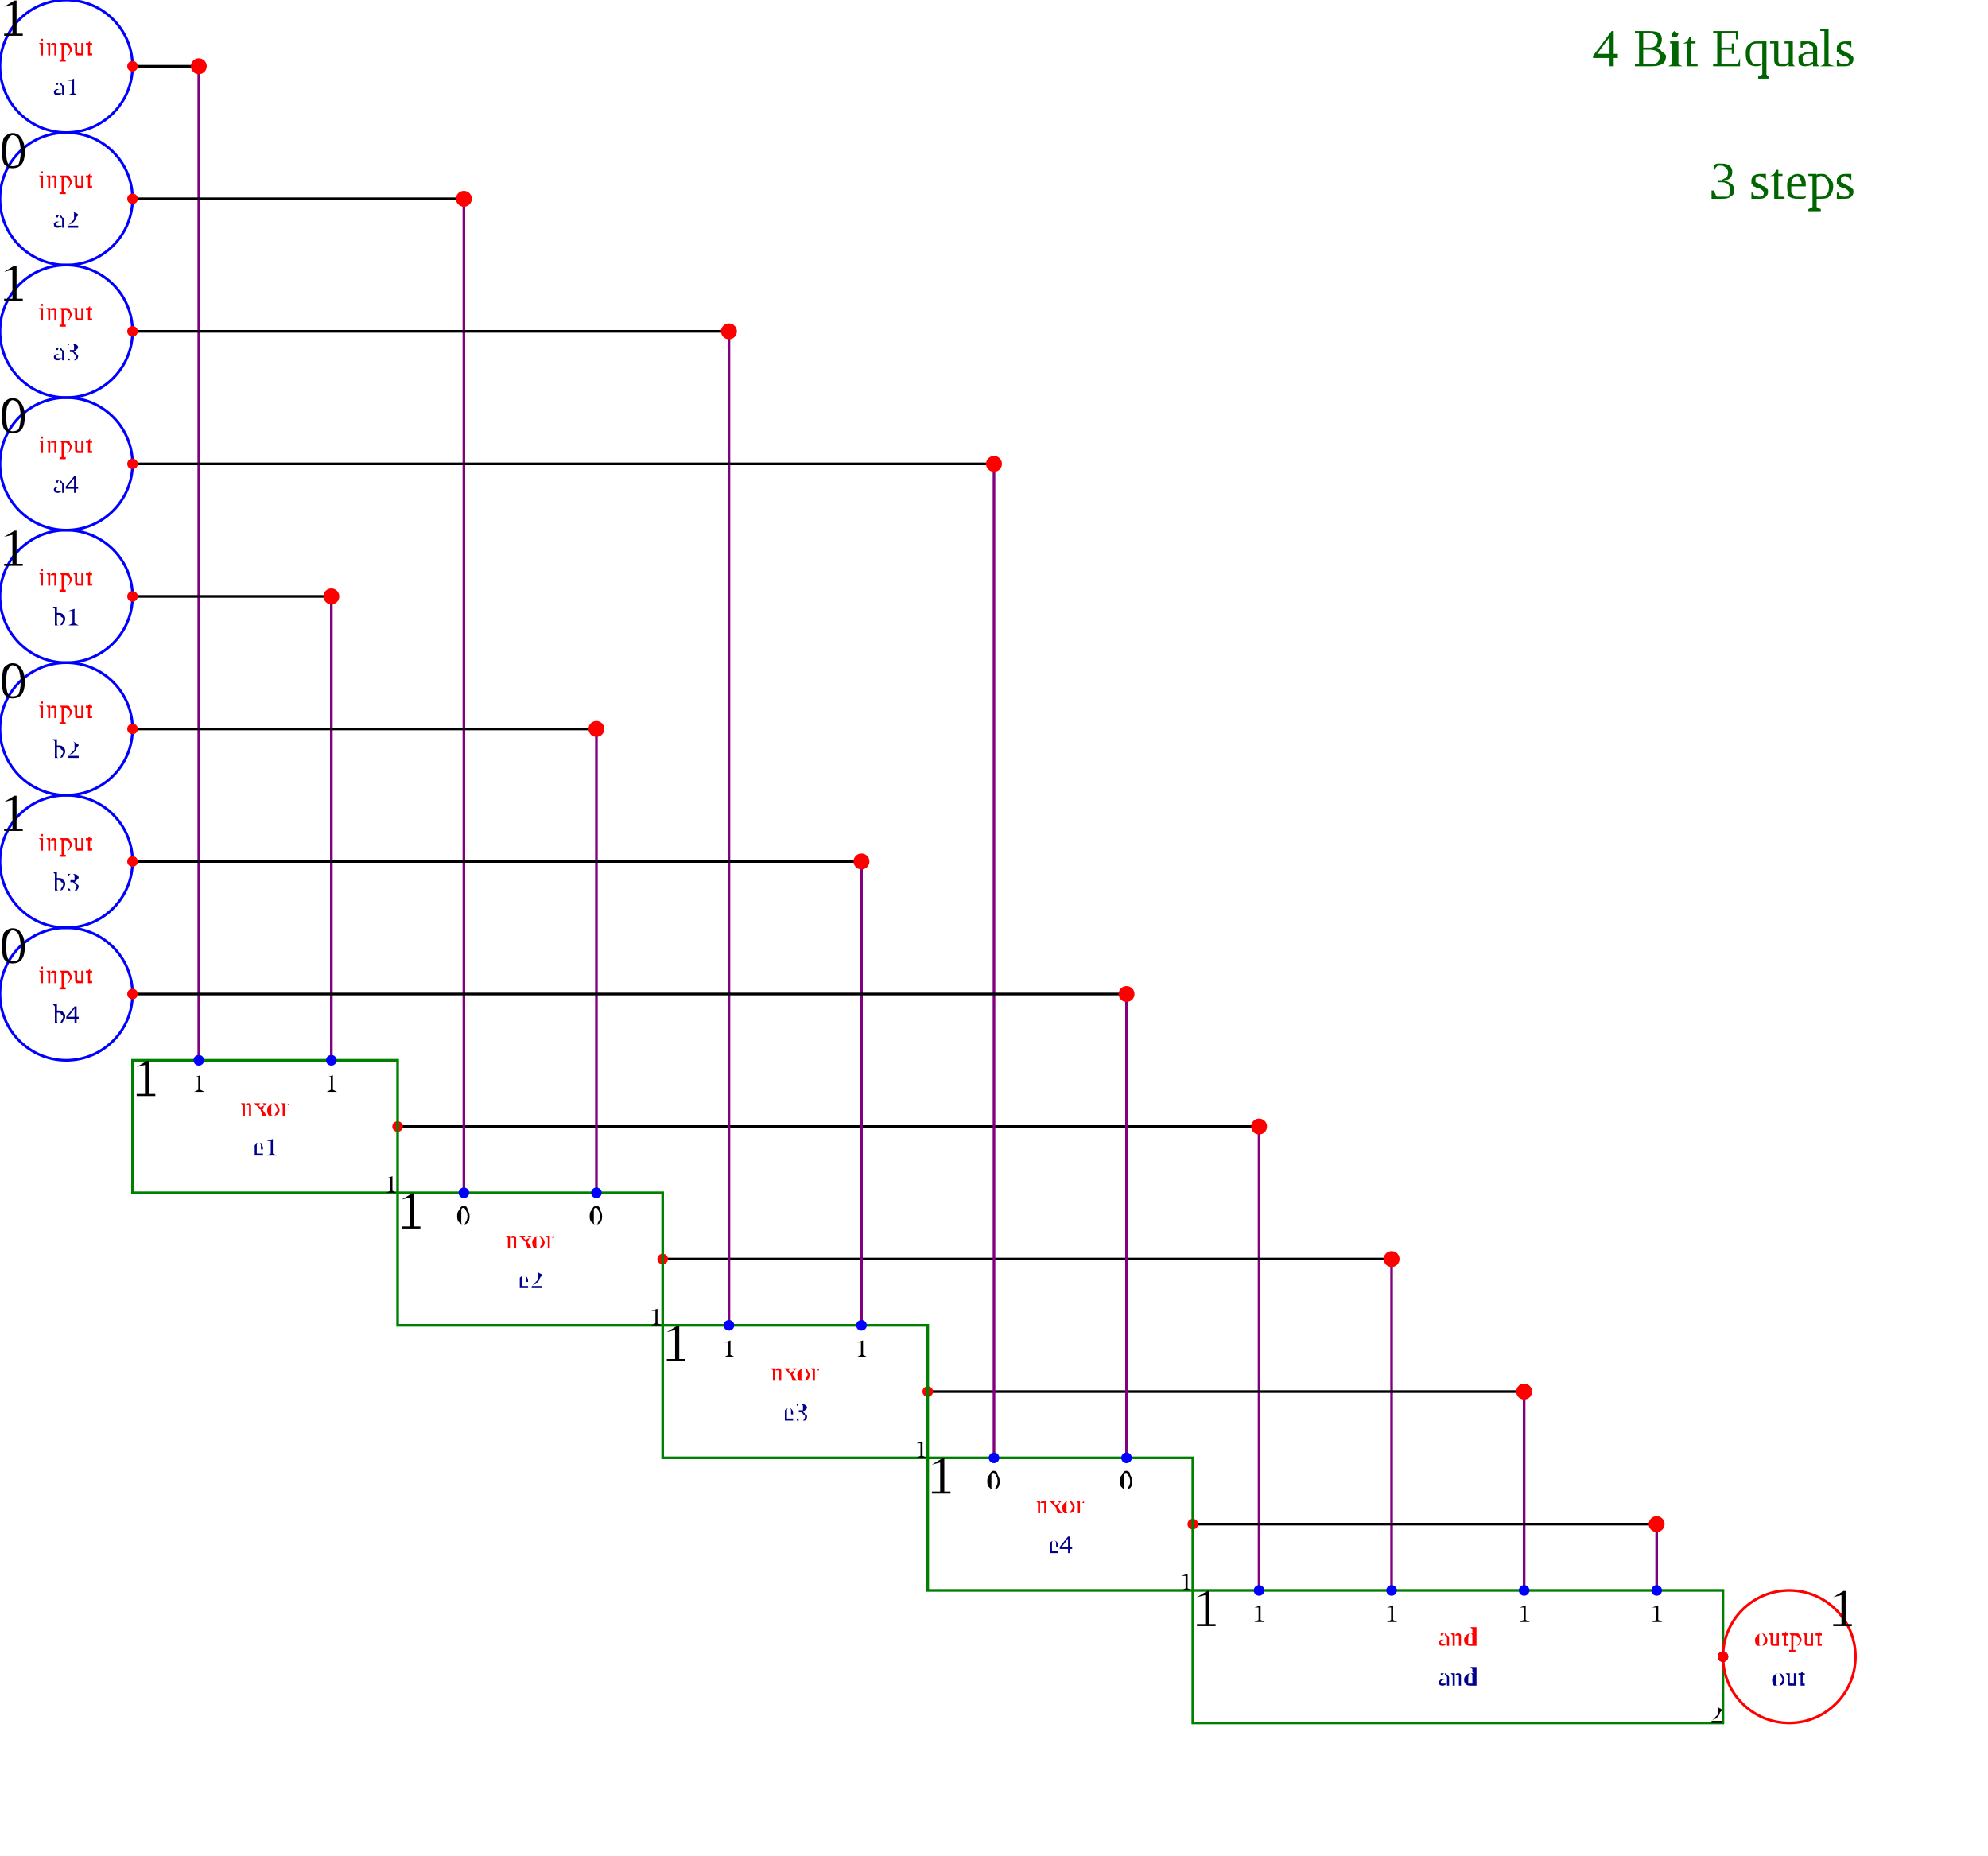
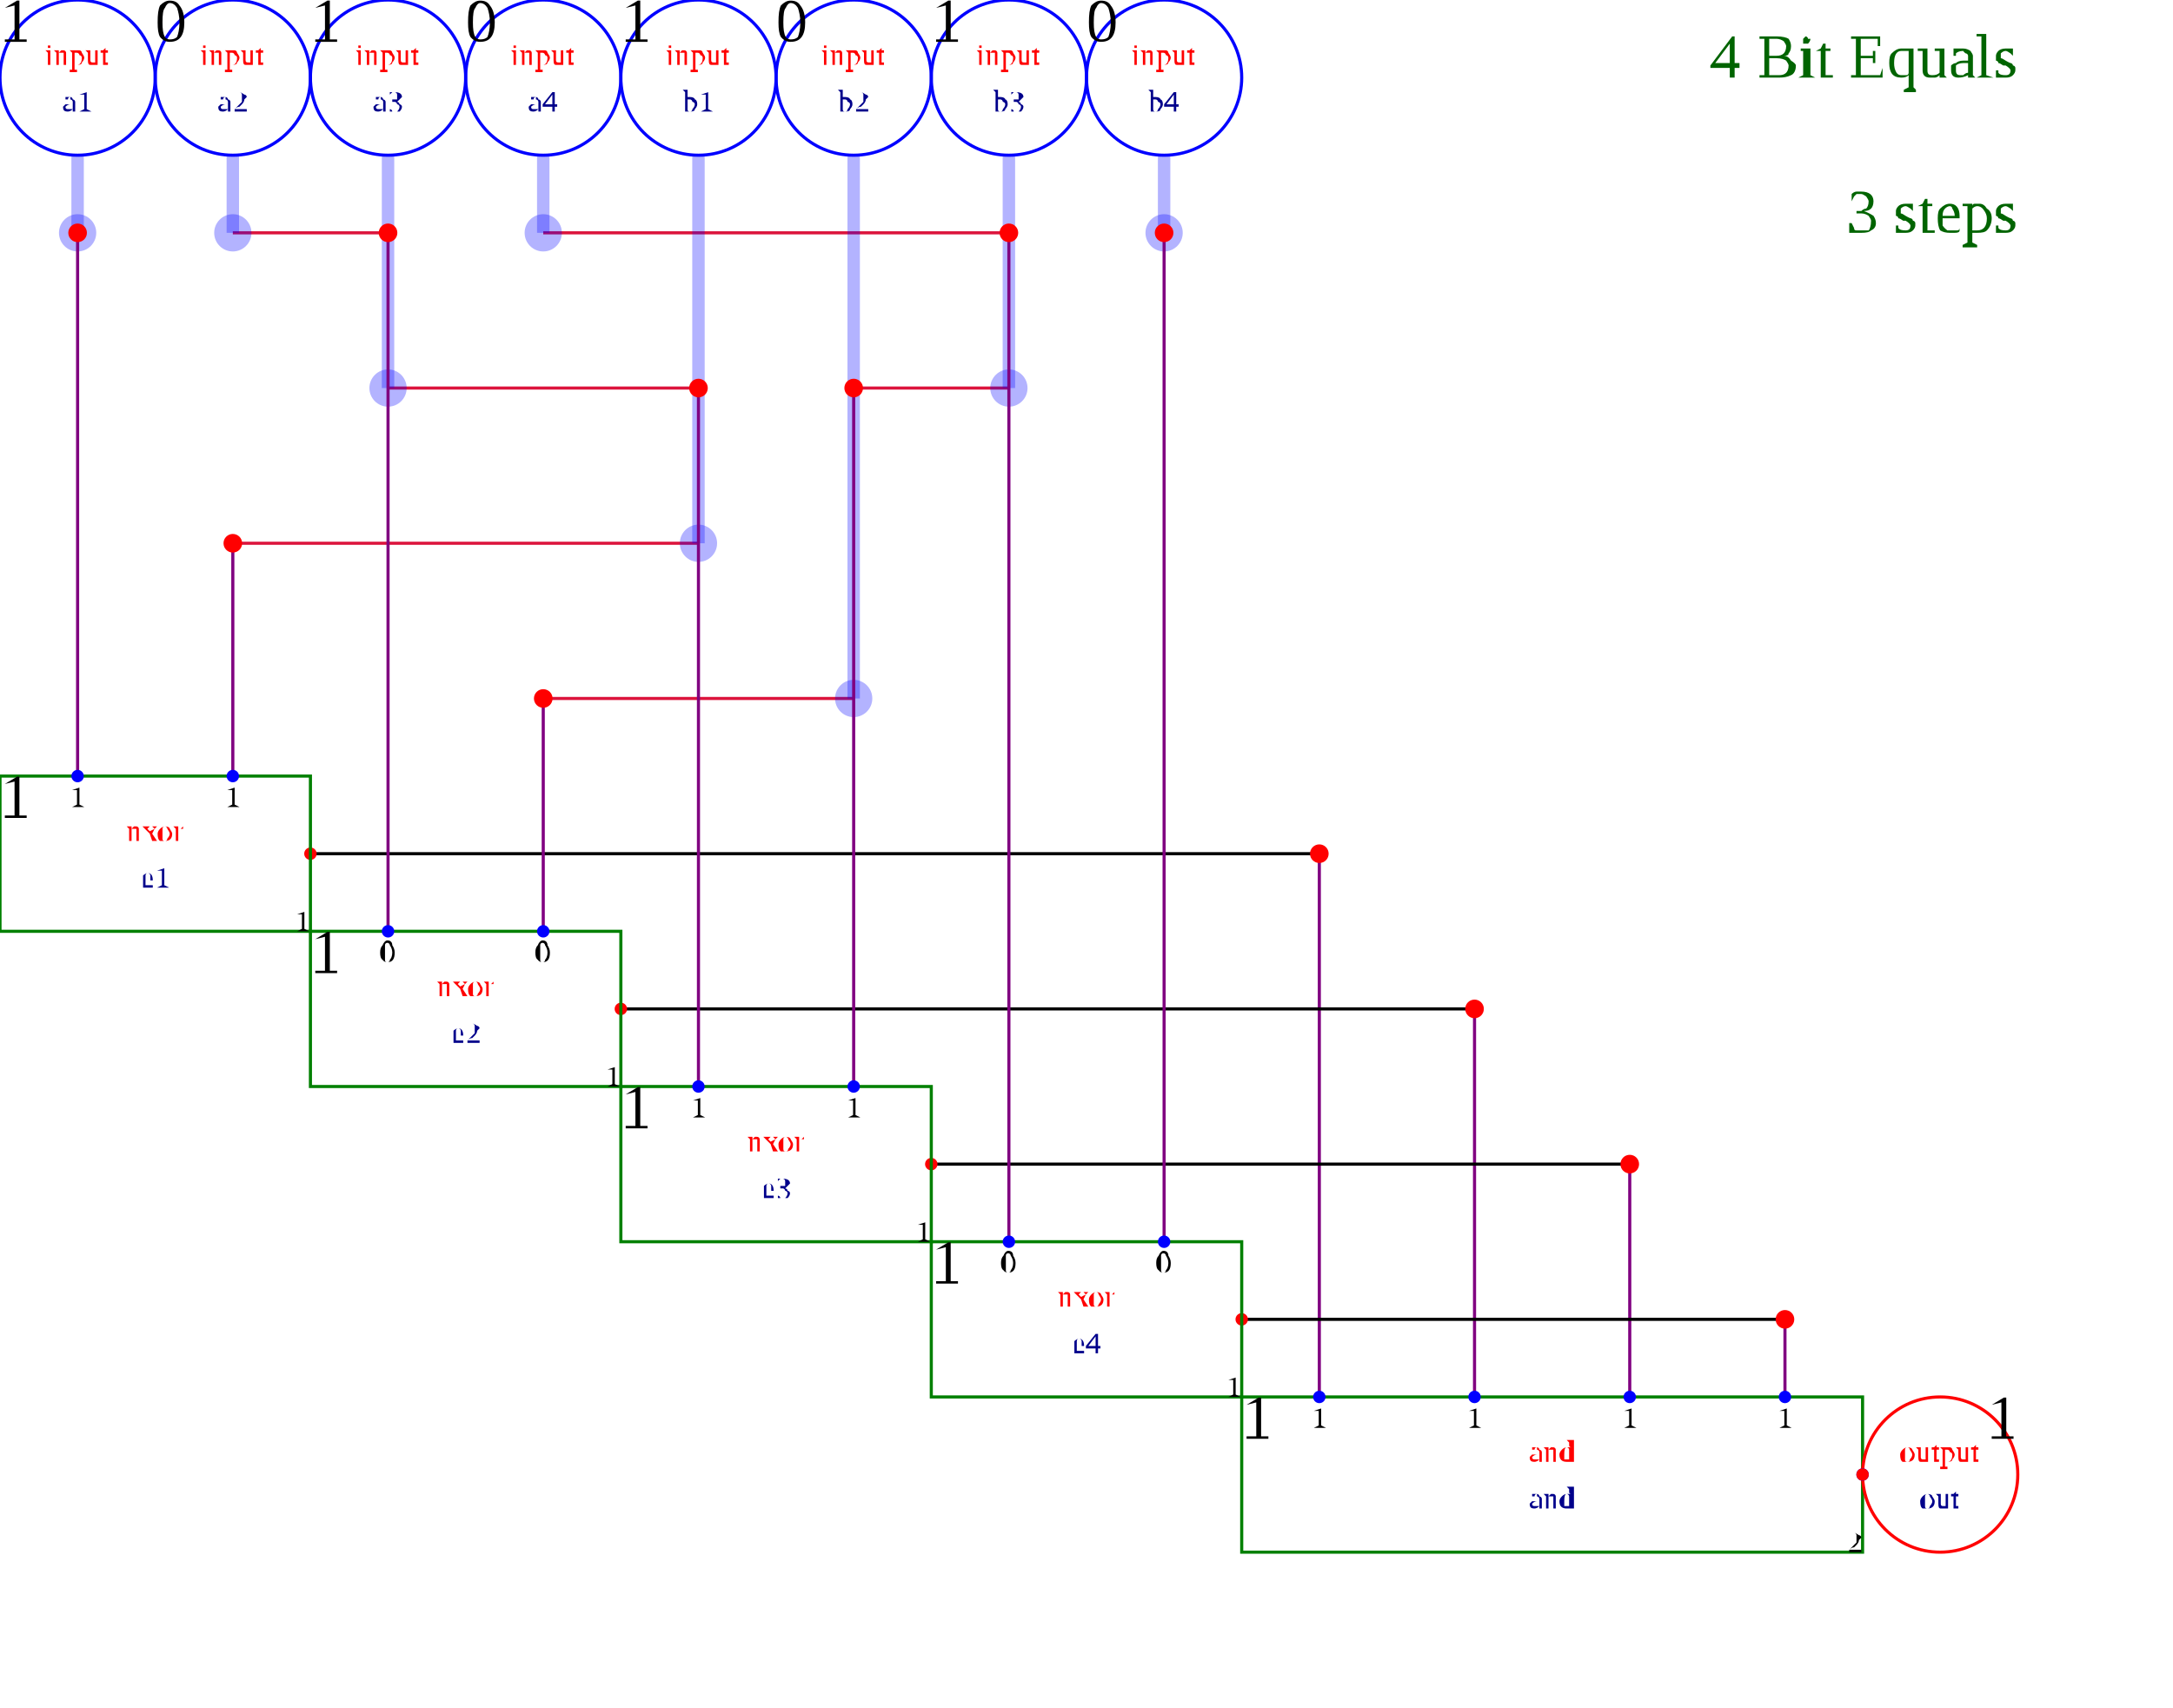
- <svg xmlns="http://www.w3.org/2000/svg" height="100%" viewBox="0 0 15 14" width="100%">
-   <text fill="darkGreen" font-size="0.4" stroke-width="0.04" text-anchor="end" x="14" y="0.5">4 Bit Equals
+ <svg xmlns="http://www.w3.org/2000/svg" height="100%" viewBox="0 0 14 11" width="100%">
+   <text fill="darkGreen" font-size="0.4" stroke-width="0.04" text-anchor="end" x="13" y="0.5" z="-1">4 Bit Equals
</text>
-   <text fill="darkGreen" font-size="0.4" stroke-width="0.04" text-anchor="end" x="14" y="1.5">3 steps</text>
+   <text fill="darkGreen" font-size="0.4" stroke-width="0.04" text-anchor="end" x="13" y="1.5" z="-1">3 steps</text>
+   <line font-size="0.2" opacity="0.3" stroke="blue" stroke-width="0.08" x1="0.5" x2="0.5" y1="1" y2="1.5" />
+   <circle cx="0.5" cy="1.5" fill="blue" font-size="0.2" opacity="0.3" r="0.12" stroke-width="0.02" />
+   <line font-size="0.2" stroke="#DC143C" stroke-width="0.02" x1="1.5" x2="2.5" y1="1.5" y2="1.5" />
+   <line font-size="0.2" opacity="0.3" stroke="blue" stroke-width="0.08" x1="1.5" x2="1.5" y1="1" y2="1.5" />
+   <circle cx="1.5" cy="1.5" fill="blue" font-size="0.2" opacity="0.3" r="0.12" stroke-width="0.02" />
+   <line font-size="0.2" stroke="#DC143C" stroke-width="0.02" x1="2.5" x2="4.5" y1="2.5" y2="2.5" />
+   <line font-size="0.2" opacity="0.3" stroke="blue" stroke-width="0.08" x1="2.5" x2="2.5" y1="1" y2="2.5" />
+   <circle cx="2.5" cy="2.5" fill="blue" font-size="0.2" opacity="0.3" r="0.12" stroke-width="0.02" />
+   <line font-size="0.2" stroke="#DC143C" stroke-width="0.02" x1="3.5" x2="6.5" y1="1.5" y2="1.5" />
+   <line font-size="0.2" opacity="0.3" stroke="blue" stroke-width="0.08" x1="3.5" x2="3.5" y1="1" y2="1.5" />
+   <circle cx="3.5" cy="1.5" fill="blue" font-size="0.2" opacity="0.3" r="0.12" stroke-width="0.02" />
+   <line font-size="0.2" stroke="#DC143C" stroke-width="0.02" x1="1.5" x2="4.5" y1="3.5" y2="3.5" />
+   <line font-size="0.2" opacity="0.3" stroke="blue" stroke-width="0.08" x1="4.5" x2="4.5" y1="1" y2="3.5" />
+   <circle cx="4.5" cy="3.5" fill="blue" font-size="0.2" opacity="0.3" r="0.12" stroke-width="0.02" />
+   <line font-size="0.2" stroke="#DC143C" stroke-width="0.02" x1="3.5" x2="5.5" y1="4.5" y2="4.5" />
+   <line font-size="0.2" opacity="0.3" stroke="blue" stroke-width="0.08" x1="5.5" x2="5.5" y1="1" y2="4.5" />
+   <circle cx="5.5" cy="4.5" fill="blue" font-size="0.2" opacity="0.3" r="0.12" stroke-width="0.02" />
+   <line font-size="0.2" stroke="#DC143C" stroke-width="0.02" x1="5.5" x2="6.5" y1="2.5" y2="2.5" />
+   <line font-size="0.2" opacity="0.3" stroke="blue" stroke-width="0.08" x1="6.5" x2="6.5" y1="1" y2="2.5" />
+   <circle cx="6.5" cy="2.5" fill="blue" font-size="0.2" opacity="0.3" r="0.12" stroke-width="0.02" />
+   <line font-size="0.2" opacity="0.3" stroke="blue" stroke-width="0.08" x1="7.5" x2="7.5" y1="1" y2="1.5" />
+   <circle cx="7.5" cy="1.5" fill="blue" font-size="0.2" opacity="0.3" r="0.12" stroke-width="0.02" />
  <circle cx="0.5" cy="0.5" fill="transparent" font-size="0.2" r="0.5" stroke="blue" stroke-width="0.02" />
  <text dominant-baseline="hanging" fill="black" font-size="0.4" stroke-width="0.04" text-anchor="start" x="0" y="0">1</text>
  <text dominant-baseline="auto" fill="red" font-size="0.2" stroke-width="0.02" text-anchor="middle" x="0.5" y="0.417">input</text>
  <text dominant-baseline="hanging" fill="darkblue" font-size="0.2" stroke-width="0.02" text-anchor="middle" x="0.5" y="0.583">a1</text>
-   <circle cx="0.5" cy="1.5" fill="transparent" font-size="0.2" r="0.5" stroke="blue" stroke-width="0.02" />
-   <text dominant-baseline="hanging" fill="black" font-size="0.4" stroke-width="0.04" text-anchor="start" x="0" y="1">0</text>
-   <text dominant-baseline="auto" fill="red" font-size="0.2" stroke-width="0.02" text-anchor="middle" x="0.5" y="1.417">input</text>
-   <text dominant-baseline="hanging" fill="darkblue" font-size="0.2" stroke-width="0.02" text-anchor="middle" x="0.5" y="1.583">a2</text>
-   <circle cx="0.5" cy="2.5" fill="transparent" font-size="0.2" r="0.5" stroke="blue" stroke-width="0.02" />
-   <text dominant-baseline="hanging" fill="black" font-size="0.4" stroke-width="0.04" text-anchor="start" x="0" y="2">1</text>
-   <text dominant-baseline="auto" fill="red" font-size="0.2" stroke-width="0.02" text-anchor="middle" x="0.5" y="2.417">input</text>
-   <text dominant-baseline="hanging" fill="darkblue" font-size="0.2" stroke-width="0.02" text-anchor="middle" x="0.5" y="2.583">a3</text>
-   <circle cx="0.5" cy="3.5" fill="transparent" font-size="0.2" r="0.5" stroke="blue" stroke-width="0.02" />
-   <text dominant-baseline="hanging" fill="black" font-size="0.4" stroke-width="0.04" text-anchor="start" x="0" y="3">0</text>
-   <text dominant-baseline="auto" fill="red" font-size="0.2" stroke-width="0.02" text-anchor="middle" x="0.5" y="3.417">input</text>
-   <text dominant-baseline="hanging" fill="darkblue" font-size="0.2" stroke-width="0.02" text-anchor="middle" x="0.5" y="3.583">a4</text>
-   <rect fill="transparent" font-size="0.2" height="1" stroke="green" stroke-width="0.02" width="4" x="9" y="12" />
-   <text dominant-baseline="hanging" fill="black" font-size="0.4" stroke-width="0.04" text-anchor="start" x="9" y="12">1</text>
-   <text fill="black" font-size="0.2" stroke-width="0.02" text-anchor="end" x="13" y="13">2</text>
-   <text dominant-baseline="auto" fill="red" font-size="0.2" stroke-width="0.02" text-anchor="middle" x="11" y="12.417">and</text>
-   <text dominant-baseline="hanging" fill="darkblue" font-size="0.2" stroke-width="0.02" text-anchor="middle" x="11" y="12.583">and</text>
-   <line font-size="0.2" stroke="black" stroke-width="0.02" x1="3" x2="9.5" y1="8.5" y2="8.5" />
-   <line font-size="0.2" stroke="purple" stroke-width="0.02" x1="9.5" x2="9.5" y1="8.5" y2="12" />
-   <circle cx="9.5" cy="8.5" fill="red" font-size="0.2" r="0.06" stroke-width="0.02" />
-   <circle cx="9.5" cy="12" fill="blue" font-size="0.2" r="0.04" stroke-width="0.02" />
-   <circle cx="3" cy="8.5" fill="red" font-size="0.2" r="0.04" stroke-width="0.02" />
-   <text dominant-baseline="hanging" fill="black" font-size="0.2" stroke-width="0.02" text-anchor="middle" x="9.5" y="12.1">1</text>
-   <line font-size="0.2" stroke="black" stroke-width="0.02" x1="5" x2="10.5" y1="9.5" y2="9.5" />
-   <line font-size="0.2" stroke="purple" stroke-width="0.02" x1="10.5" x2="10.5" y1="9.5" y2="12" />
-   <circle cx="10.5" cy="9.5" fill="red" font-size="0.2" r="0.06" stroke-width="0.02" />
-   <circle cx="10.5" cy="12" fill="blue" font-size="0.2" r="0.04" stroke-width="0.02" />
-   <circle cx="5" cy="9.5" fill="red" font-size="0.2" r="0.04" stroke-width="0.02" />
-   <text dominant-baseline="hanging" fill="black" font-size="0.2" stroke-width="0.02" text-anchor="middle" x="10.5" y="12.1">1</text>
-   <line font-size="0.2" stroke="black" stroke-width="0.02" x1="7" x2="11.5" y1="10.5" y2="10.5" />
-   <line font-size="0.2" stroke="purple" stroke-width="0.02" x1="11.5" x2="11.5" y1="10.5" y2="12" />
-   <circle cx="11.5" cy="10.5" fill="red" font-size="0.2" r="0.06" stroke-width="0.02" />
-   <circle cx="11.5" cy="12" fill="blue" font-size="0.2" r="0.04" stroke-width="0.02" />
-   <circle cx="7" cy="10.5" fill="red" font-size="0.2" r="0.04" stroke-width="0.02" />
-   <text dominant-baseline="hanging" fill="black" font-size="0.2" stroke-width="0.02" text-anchor="middle" x="11.5" y="12.1">1</text>
-   <line font-size="0.2" stroke="black" stroke-width="0.02" x1="9" x2="12.5" y1="11.5" y2="11.5" />
-   <line font-size="0.2" stroke="purple" stroke-width="0.02" x1="12.5" x2="12.5" y1="11.5" y2="12" />
-   <circle cx="12.5" cy="11.5" fill="red" font-size="0.2" r="0.06" stroke-width="0.02" />
-   <circle cx="12.5" cy="12" fill="blue" font-size="0.2" r="0.04" stroke-width="0.02" />
-   <circle cx="9" cy="11.5" fill="red" font-size="0.2" r="0.04" stroke-width="0.02" />
-   <text dominant-baseline="hanging" fill="black" font-size="0.2" stroke-width="0.02" text-anchor="middle" x="12.5" y="12.1">1</text>
-   <circle cx="0.5" cy="4.5" fill="transparent" font-size="0.2" r="0.5" stroke="blue" stroke-width="0.02" />
-   <text dominant-baseline="hanging" fill="black" font-size="0.4" stroke-width="0.04" text-anchor="start" x="0" y="4">1</text>
-   <text dominant-baseline="auto" fill="red" font-size="0.2" stroke-width="0.02" text-anchor="middle" x="0.5" y="4.417">input</text>
-   <text dominant-baseline="hanging" fill="darkblue" font-size="0.2" stroke-width="0.02" text-anchor="middle" x="0.5" y="4.583">b1</text>
-   <circle cx="0.5" cy="5.5" fill="transparent" font-size="0.2" r="0.5" stroke="blue" stroke-width="0.02" />
-   <text dominant-baseline="hanging" fill="black" font-size="0.4" stroke-width="0.04" text-anchor="start" x="0" y="5">0</text>
-   <text dominant-baseline="auto" fill="red" font-size="0.2" stroke-width="0.02" text-anchor="middle" x="0.5" y="5.417">input</text>
-   <text dominant-baseline="hanging" fill="darkblue" font-size="0.2" stroke-width="0.02" text-anchor="middle" x="0.5" y="5.583">b2</text>
-   <circle cx="0.5" cy="6.5" fill="transparent" font-size="0.2" r="0.5" stroke="blue" stroke-width="0.02" />
-   <text dominant-baseline="hanging" fill="black" font-size="0.4" stroke-width="0.04" text-anchor="start" x="0" y="6">1</text>
-   <text dominant-baseline="auto" fill="red" font-size="0.2" stroke-width="0.02" text-anchor="middle" x="0.5" y="6.417">input</text>
-   <text dominant-baseline="hanging" fill="darkblue" font-size="0.2" stroke-width="0.02" text-anchor="middle" x="0.5" y="6.583">b3</text>
-   <circle cx="0.5" cy="7.5" fill="transparent" font-size="0.2" r="0.5" stroke="blue" stroke-width="0.02" />
-   <text dominant-baseline="hanging" fill="black" font-size="0.4" stroke-width="0.04" text-anchor="start" x="0" y="7">0</text>
-   <text dominant-baseline="auto" fill="red" font-size="0.2" stroke-width="0.02" text-anchor="middle" x="0.5" y="7.417">input</text>
-   <text dominant-baseline="hanging" fill="darkblue" font-size="0.2" stroke-width="0.02" text-anchor="middle" x="0.5" y="7.583">b4</text>
-   <rect fill="transparent" font-size="0.2" height="1" stroke="green" stroke-width="0.02" width="2" x="1" y="8" />
-   <text dominant-baseline="hanging" fill="black" font-size="0.4" stroke-width="0.04" text-anchor="start" x="1" y="8">1</text>
-   <text fill="black" font-size="0.2" stroke-width="0.02" text-anchor="end" x="3" y="9">1</text>
-   <text dominant-baseline="auto" fill="red" font-size="0.2" stroke-width="0.02" text-anchor="middle" x="2" y="8.417">nxor</text>
-   <text dominant-baseline="hanging" fill="darkblue" font-size="0.2" stroke-width="0.02" text-anchor="middle" x="2" y="8.583">e1</text>
-   <line font-size="0.2" stroke="black" stroke-width="0.02" x1="1" x2="1.5" y1="0.5" y2="0.5" />
-   <line font-size="0.2" stroke="purple" stroke-width="0.02" x1="1.5" x2="1.5" y1="0.5" y2="8" />
-   <circle cx="1.5" cy="0.5" fill="red" font-size="0.2" r="0.06" stroke-width="0.02" />
-   <circle cx="1.5" cy="8" fill="blue" font-size="0.2" r="0.04" stroke-width="0.02" />
-   <circle cx="1" cy="0.5" fill="red" font-size="0.2" r="0.04" stroke-width="0.02" />
-   <text dominant-baseline="hanging" fill="black" font-size="0.2" stroke-width="0.02" text-anchor="middle" x="1.5" y="8.1">1</text>
-   <line font-size="0.2" stroke="black" stroke-width="0.02" x1="1" x2="2.5" y1="4.5" y2="4.5" />
-   <line font-size="0.2" stroke="purple" stroke-width="0.02" x1="2.5" x2="2.5" y1="4.5" y2="8" />
-   <circle cx="2.5" cy="4.5" fill="red" font-size="0.2" r="0.06" stroke-width="0.02" />
-   <circle cx="2.5" cy="8" fill="blue" font-size="0.2" r="0.04" stroke-width="0.02" />
-   <circle cx="1" cy="4.5" fill="red" font-size="0.2" r="0.04" stroke-width="0.02" />
-   <text dominant-baseline="hanging" fill="black" font-size="0.2" stroke-width="0.02" text-anchor="middle" x="2.5" y="8.1">1</text>
-   <rect fill="transparent" font-size="0.2" height="1" stroke="green" stroke-width="0.02" width="2" x="3" y="9" />
-   <text dominant-baseline="hanging" fill="black" font-size="0.4" stroke-width="0.04" text-anchor="start" x="3" y="9">1</text>
-   <text fill="black" font-size="0.2" stroke-width="0.02" text-anchor="end" x="5" y="10">1</text>
-   <text dominant-baseline="auto" fill="red" font-size="0.2" stroke-width="0.02" text-anchor="middle" x="4" y="9.417">nxor</text>
-   <text dominant-baseline="hanging" fill="darkblue" font-size="0.2" stroke-width="0.02" text-anchor="middle" x="4" y="9.583">e2</text>
-   <line font-size="0.2" stroke="black" stroke-width="0.02" x1="1" x2="3.5" y1="1.5" y2="1.5" />
-   <line font-size="0.2" stroke="purple" stroke-width="0.02" x1="3.5" x2="3.5" y1="1.5" y2="9" />
-   <circle cx="3.5" cy="1.5" fill="red" font-size="0.2" r="0.06" stroke-width="0.02" />
-   <circle cx="3.5" cy="9" fill="blue" font-size="0.2" r="0.04" stroke-width="0.02" />
-   <circle cx="1" cy="1.5" fill="red" font-size="0.2" r="0.04" stroke-width="0.02" />
-   <text dominant-baseline="hanging" fill="black" font-size="0.2" stroke-width="0.02" text-anchor="middle" x="3.5" y="9.1">0</text>
-   <line font-size="0.2" stroke="black" stroke-width="0.02" x1="1" x2="4.5" y1="5.5" y2="5.5" />
-   <line font-size="0.2" stroke="purple" stroke-width="0.02" x1="4.5" x2="4.5" y1="5.5" y2="9" />
-   <circle cx="4.5" cy="5.5" fill="red" font-size="0.2" r="0.06" stroke-width="0.02" />
-   <circle cx="4.5" cy="9" fill="blue" font-size="0.2" r="0.04" stroke-width="0.02" />
-   <circle cx="1" cy="5.5" fill="red" font-size="0.2" r="0.04" stroke-width="0.02" />
-   <text dominant-baseline="hanging" fill="black" font-size="0.2" stroke-width="0.02" text-anchor="middle" x="4.5" y="9.1">0</text>
-   <rect fill="transparent" font-size="0.2" height="1" stroke="green" stroke-width="0.02" width="2" x="5" y="10" />
-   <text dominant-baseline="hanging" fill="black" font-size="0.4" stroke-width="0.04" text-anchor="start" x="5" y="10">1</text>
-   <text fill="black" font-size="0.2" stroke-width="0.02" text-anchor="end" x="7" y="11">1</text>
-   <text dominant-baseline="auto" fill="red" font-size="0.2" stroke-width="0.02" text-anchor="middle" x="6" y="10.417">nxor</text>
-   <text dominant-baseline="hanging" fill="darkblue" font-size="0.2" stroke-width="0.02" text-anchor="middle" x="6" y="10.583">e3</text>
-   <line font-size="0.2" stroke="black" stroke-width="0.02" x1="1" x2="5.5" y1="2.5" y2="2.5" />
-   <line font-size="0.2" stroke="purple" stroke-width="0.02" x1="5.5" x2="5.5" y1="2.5" y2="10" />
+   <circle cx="1.5" cy="0.5" fill="transparent" font-size="0.2" r="0.5" stroke="blue" stroke-width="0.02" />
+   <text dominant-baseline="hanging" fill="black" font-size="0.4" stroke-width="0.04" text-anchor="start" x="1" y="0">0</text>
+   <text dominant-baseline="auto" fill="red" font-size="0.2" stroke-width="0.02" text-anchor="middle" x="1.5" y="0.417">input</text>
+   <text dominant-baseline="hanging" fill="darkblue" font-size="0.2" stroke-width="0.02" text-anchor="middle" x="1.5" y="0.583">a2</text>
+   <circle cx="2.5" cy="0.5" fill="transparent" font-size="0.2" r="0.5" stroke="blue" stroke-width="0.02" />
+   <text dominant-baseline="hanging" fill="black" font-size="0.4" stroke-width="0.04" text-anchor="start" x="2" y="0">1</text>
+   <text dominant-baseline="auto" fill="red" font-size="0.2" stroke-width="0.02" text-anchor="middle" x="2.5" y="0.417">input</text>
+   <text dominant-baseline="hanging" fill="darkblue" font-size="0.2" stroke-width="0.02" text-anchor="middle" x="2.5" y="0.583">a3</text>
+   <circle cx="3.5" cy="0.5" fill="transparent" font-size="0.2" r="0.5" stroke="blue" stroke-width="0.02" />
+   <text dominant-baseline="hanging" fill="black" font-size="0.4" stroke-width="0.04" text-anchor="start" x="3" y="0">0</text>
+   <text dominant-baseline="auto" fill="red" font-size="0.2" stroke-width="0.02" text-anchor="middle" x="3.5" y="0.417">input</text>
+   <text dominant-baseline="hanging" fill="darkblue" font-size="0.2" stroke-width="0.02" text-anchor="middle" x="3.5" y="0.583">a4</text>
+   <rect fill="transparent" font-size="0.2" height="1" stroke="green" stroke-width="0.02" width="4" x="8" y="9" />
+   <text dominant-baseline="hanging" fill="black" font-size="0.4" stroke-width="0.04" text-anchor="start" x="8" y="9">1</text>
+   <text fill="black" font-size="0.2" stroke-width="0.02" text-anchor="end" x="12" y="10">2</text>
+   <text dominant-baseline="auto" fill="red" font-size="0.2" stroke-width="0.02" text-anchor="middle" x="10" y="9.417">and</text>
+   <text dominant-baseline="hanging" fill="darkblue" font-size="0.2" stroke-width="0.02" text-anchor="middle" x="10" y="9.583">and</text>
+   <line font-size="0.2" stroke="black" stroke-width="0.02" x1="2" x2="8.5" y1="5.5" y2="5.5" />
+   <line font-size="0.2" stroke="purple" stroke-width="0.02" x1="8.5" x2="8.5" y1="5.5" y2="9" />
+   <circle cx="8.5" cy="5.5" fill="red" font-size="0.2" r="0.06" stroke-width="0.02" />
+   <circle cx="8.5" cy="9" fill="blue" font-size="0.2" r="0.04" stroke-width="0.02" />
+   <circle cx="2" cy="5.5" fill="red" font-size="0.2" r="0.04" stroke-width="0.02" />
+   <text fill="black" font-size="0.2" stroke-width="0.02" text-anchor="middle" x="8.5" y="9.2">1</text>
+   <line font-size="0.2" stroke="black" stroke-width="0.02" x1="4" x2="9.5" y1="6.5" y2="6.5" />
+   <line font-size="0.2" stroke="purple" stroke-width="0.02" x1="9.5" x2="9.5" y1="6.5" y2="9" />
+   <circle cx="9.5" cy="6.5" fill="red" font-size="0.2" r="0.06" stroke-width="0.02" />
+   <circle cx="9.5" cy="9" fill="blue" font-size="0.2" r="0.04" stroke-width="0.02" />
+   <circle cx="4" cy="6.5" fill="red" font-size="0.2" r="0.04" stroke-width="0.02" />
+   <text fill="black" font-size="0.2" stroke-width="0.02" text-anchor="middle" x="9.5" y="9.2">1</text>
+   <line font-size="0.2" stroke="black" stroke-width="0.02" x1="6" x2="10.5" y1="7.5" y2="7.5" />
+   <line font-size="0.2" stroke="purple" stroke-width="0.02" x1="10.5" x2="10.5" y1="7.5" y2="9" />
+   <circle cx="10.5" cy="7.5" fill="red" font-size="0.2" r="0.06" stroke-width="0.02" />
+   <circle cx="10.5" cy="9" fill="blue" font-size="0.2" r="0.04" stroke-width="0.02" />
+   <circle cx="6" cy="7.5" fill="red" font-size="0.2" r="0.04" stroke-width="0.02" />
+   <text fill="black" font-size="0.2" stroke-width="0.02" text-anchor="middle" x="10.5" y="9.2">1</text>
+   <line font-size="0.2" stroke="black" stroke-width="0.02" x1="8" x2="11.5" y1="8.5" y2="8.5" />
+   <line font-size="0.2" stroke="purple" stroke-width="0.02" x1="11.5" x2="11.5" y1="8.5" y2="9" />
+   <circle cx="11.5" cy="8.5" fill="red" font-size="0.2" r="0.06" stroke-width="0.02" />
+   <circle cx="11.5" cy="9" fill="blue" font-size="0.2" r="0.04" stroke-width="0.02" />
+   <circle cx="8" cy="8.5" fill="red" font-size="0.2" r="0.04" stroke-width="0.02" />
+   <text fill="black" font-size="0.2" stroke-width="0.02" text-anchor="middle" x="11.5" y="9.2">1</text>
+   <circle cx="4.5" cy="0.5" fill="transparent" font-size="0.2" r="0.5" stroke="blue" stroke-width="0.02" />
+   <text dominant-baseline="hanging" fill="black" font-size="0.4" stroke-width="0.04" text-anchor="start" x="4" y="0">1</text>
+   <text dominant-baseline="auto" fill="red" font-size="0.2" stroke-width="0.02" text-anchor="middle" x="4.5" y="0.417">input</text>
+   <text dominant-baseline="hanging" fill="darkblue" font-size="0.2" stroke-width="0.02" text-anchor="middle" x="4.5" y="0.583">b1</text>
+   <circle cx="5.5" cy="0.5" fill="transparent" font-size="0.2" r="0.5" stroke="blue" stroke-width="0.02" />
+   <text dominant-baseline="hanging" fill="black" font-size="0.4" stroke-width="0.04" text-anchor="start" x="5" y="0">0</text>
+   <text dominant-baseline="auto" fill="red" font-size="0.2" stroke-width="0.02" text-anchor="middle" x="5.5" y="0.417">input</text>
+   <text dominant-baseline="hanging" fill="darkblue" font-size="0.2" stroke-width="0.02" text-anchor="middle" x="5.5" y="0.583">b2</text>
+   <circle cx="6.5" cy="0.5" fill="transparent" font-size="0.2" r="0.5" stroke="blue" stroke-width="0.02" />
+   <text dominant-baseline="hanging" fill="black" font-size="0.4" stroke-width="0.04" text-anchor="start" x="6" y="0">1</text>
+   <text dominant-baseline="auto" fill="red" font-size="0.2" stroke-width="0.02" text-anchor="middle" x="6.5" y="0.417">input</text>
+   <text dominant-baseline="hanging" fill="darkblue" font-size="0.2" stroke-width="0.02" text-anchor="middle" x="6.5" y="0.583">b3</text>
+   <circle cx="7.5" cy="0.5" fill="transparent" font-size="0.2" r="0.5" stroke="blue" stroke-width="0.02" />
+   <text dominant-baseline="hanging" fill="black" font-size="0.4" stroke-width="0.04" text-anchor="start" x="7" y="0">0</text>
+   <text dominant-baseline="auto" fill="red" font-size="0.2" stroke-width="0.02" text-anchor="middle" x="7.5" y="0.417">input</text>
+   <text dominant-baseline="hanging" fill="darkblue" font-size="0.2" stroke-width="0.02" text-anchor="middle" x="7.5" y="0.583">b4</text>
+   <rect fill="transparent" font-size="0.2" height="1" stroke="green" stroke-width="0.02" width="2" x="0" y="5" />
+   <text dominant-baseline="hanging" fill="black" font-size="0.4" stroke-width="0.04" text-anchor="start" x="0" y="5">1</text>
+   <text fill="black" font-size="0.2" stroke-width="0.02" text-anchor="end" x="2" y="6">1</text>
+   <text dominant-baseline="auto" fill="red" font-size="0.2" stroke-width="0.02" text-anchor="middle" x="1" y="5.417">nxor</text>
+   <text dominant-baseline="hanging" fill="darkblue" font-size="0.2" stroke-width="0.02" text-anchor="middle" x="1" y="5.583">e1</text>
+   <line font-size="0.2" stroke="purple" stroke-width="0.02" x1="0.5" x2="0.5" y1="1.5" y2="5" />
+   <circle cx="0.5" cy="1.5" fill="red" font-size="0.2" r="0.06" stroke-width="0.02" />
+   <circle cx="0.5" cy="5" fill="blue" font-size="0.2" r="0.04" stroke-width="0.02" />
+   <text fill="black" font-size="0.2" stroke-width="0.02" text-anchor="middle" x="0.5" y="5.2">1</text>
+   <line font-size="0.2" stroke="purple" stroke-width="0.02" x1="1.5" x2="1.5" y1="3.5" y2="5" />
+   <circle cx="1.5" cy="3.5" fill="red" font-size="0.2" r="0.06" stroke-width="0.02" />
+   <circle cx="1.5" cy="5" fill="blue" font-size="0.2" r="0.04" stroke-width="0.02" />
+   <text fill="black" font-size="0.2" stroke-width="0.02" text-anchor="middle" x="1.5" y="5.2">1</text>
+   <rect fill="transparent" font-size="0.2" height="1" stroke="green" stroke-width="0.02" width="2" x="2" y="6" />
+   <text dominant-baseline="hanging" fill="black" font-size="0.4" stroke-width="0.04" text-anchor="start" x="2" y="6">1</text>
+   <text fill="black" font-size="0.2" stroke-width="0.02" text-anchor="end" x="4" y="7">1</text>
+   <text dominant-baseline="auto" fill="red" font-size="0.2" stroke-width="0.02" text-anchor="middle" x="3" y="6.417">nxor</text>
+   <text dominant-baseline="hanging" fill="darkblue" font-size="0.2" stroke-width="0.02" text-anchor="middle" x="3" y="6.583">e2</text>
+   <line font-size="0.2" stroke="purple" stroke-width="0.02" x1="2.5" x2="2.5" y1="1.5" y2="6" />
+   <circle cx="2.5" cy="1.5" fill="red" font-size="0.2" r="0.06" stroke-width="0.02" />
+   <circle cx="2.5" cy="6" fill="blue" font-size="0.2" r="0.04" stroke-width="0.02" />
+   <text fill="black" font-size="0.2" stroke-width="0.02" text-anchor="middle" x="2.5" y="6.2">0</text>
+   <line font-size="0.2" stroke="purple" stroke-width="0.02" x1="3.5" x2="3.5" y1="4.5" y2="6" />
+   <circle cx="3.5" cy="4.5" fill="red" font-size="0.2" r="0.06" stroke-width="0.02" />
+   <circle cx="3.5" cy="6" fill="blue" font-size="0.2" r="0.04" stroke-width="0.02" />
+   <text fill="black" font-size="0.2" stroke-width="0.02" text-anchor="middle" x="3.5" y="6.2">0</text>
+   <rect fill="transparent" font-size="0.2" height="1" stroke="green" stroke-width="0.02" width="2" x="4" y="7" />
+   <text dominant-baseline="hanging" fill="black" font-size="0.4" stroke-width="0.04" text-anchor="start" x="4" y="7">1</text>
+   <text fill="black" font-size="0.2" stroke-width="0.02" text-anchor="end" x="6" y="8">1</text>
+   <text dominant-baseline="auto" fill="red" font-size="0.2" stroke-width="0.02" text-anchor="middle" x="5" y="7.417">nxor</text>
+   <text dominant-baseline="hanging" fill="darkblue" font-size="0.2" stroke-width="0.02" text-anchor="middle" x="5" y="7.583">e3</text>
+   <line font-size="0.2" stroke="purple" stroke-width="0.02" x1="4.5" x2="4.5" y1="2.5" y2="7" />
+   <circle cx="4.5" cy="2.5" fill="red" font-size="0.2" r="0.06" stroke-width="0.02" />
+   <circle cx="4.5" cy="7" fill="blue" font-size="0.2" r="0.04" stroke-width="0.02" />
+   <text fill="black" font-size="0.2" stroke-width="0.02" text-anchor="middle" x="4.5" y="7.2">1</text>
+   <line font-size="0.2" stroke="purple" stroke-width="0.02" x1="5.5" x2="5.5" y1="2.5" y2="7" />
  <circle cx="5.5" cy="2.5" fill="red" font-size="0.2" r="0.06" stroke-width="0.02" />
-   <circle cx="5.5" cy="10" fill="blue" font-size="0.2" r="0.04" stroke-width="0.02" />
-   <circle cx="1" cy="2.5" fill="red" font-size="0.2" r="0.04" stroke-width="0.02" />
-   <text dominant-baseline="hanging" fill="black" font-size="0.2" stroke-width="0.02" text-anchor="middle" x="5.5" y="10.1">1</text>
-   <line font-size="0.2" stroke="black" stroke-width="0.02" x1="1" x2="6.5" y1="6.5" y2="6.5" />
-   <line font-size="0.2" stroke="purple" stroke-width="0.02" x1="6.5" x2="6.5" y1="6.5" y2="10" />
-   <circle cx="6.5" cy="6.5" fill="red" font-size="0.2" r="0.06" stroke-width="0.02" />
-   <circle cx="6.5" cy="10" fill="blue" font-size="0.2" r="0.04" stroke-width="0.02" />
-   <circle cx="1" cy="6.5" fill="red" font-size="0.2" r="0.04" stroke-width="0.02" />
-   <text dominant-baseline="hanging" fill="black" font-size="0.2" stroke-width="0.02" text-anchor="middle" x="6.5" y="10.1">1</text>
-   <rect fill="transparent" font-size="0.2" height="1" stroke="green" stroke-width="0.02" width="2" x="7" y="11" />
-   <text dominant-baseline="hanging" fill="black" font-size="0.4" stroke-width="0.04" text-anchor="start" x="7" y="11">1</text>
-   <text fill="black" font-size="0.2" stroke-width="0.02" text-anchor="end" x="9" y="12">1</text>
-   <text dominant-baseline="auto" fill="red" font-size="0.2" stroke-width="0.02" text-anchor="middle" x="8" y="11.417">nxor</text>
-   <text dominant-baseline="hanging" fill="darkblue" font-size="0.2" stroke-width="0.02" text-anchor="middle" x="8" y="11.583">e4</text>
-   <line font-size="0.2" stroke="black" stroke-width="0.02" x1="1" x2="7.5" y1="3.5" y2="3.5" />
-   <line font-size="0.2" stroke="purple" stroke-width="0.02" x1="7.5" x2="7.5" y1="3.5" y2="11" />
-   <circle cx="7.5" cy="3.5" fill="red" font-size="0.2" r="0.06" stroke-width="0.02" />
-   <circle cx="7.5" cy="11" fill="blue" font-size="0.2" r="0.04" stroke-width="0.02" />
-   <circle cx="1" cy="3.5" fill="red" font-size="0.2" r="0.04" stroke-width="0.02" />
-   <text dominant-baseline="hanging" fill="black" font-size="0.2" stroke-width="0.02" text-anchor="middle" x="7.5" y="11.1">0</text>
-   <line font-size="0.2" stroke="black" stroke-width="0.02" x1="1" x2="8.5" y1="7.5" y2="7.5" />
-   <line font-size="0.2" stroke="purple" stroke-width="0.02" x1="8.5" x2="8.5" y1="7.5" y2="11" />
-   <circle cx="8.5" cy="7.5" fill="red" font-size="0.2" r="0.06" stroke-width="0.02" />
-   <circle cx="8.5" cy="11" fill="blue" font-size="0.2" r="0.04" stroke-width="0.02" />
-   <circle cx="1" cy="7.5" fill="red" font-size="0.2" r="0.04" stroke-width="0.02" />
-   <text dominant-baseline="hanging" fill="black" font-size="0.2" stroke-width="0.02" text-anchor="middle" x="8.5" y="11.1">0</text>
-   <circle cx="13.5" cy="12.5" fill="transparent" font-size="0.2" r="0.5" stroke="red" stroke-width="0.02" />
-   <text dominant-baseline="hanging" fill="black" font-size="0.4" stroke-width="0.04" text-anchor="end" x="14" y="12">1</text>
-   <text dominant-baseline="auto" fill="red" font-size="0.2" stroke-width="0.02" text-anchor="middle" x="13.5" y="12.417">output</text>
-   <text dominant-baseline="hanging" fill="darkblue" font-size="0.2" stroke-width="0.02" text-anchor="middle" x="13.5" y="12.583">out</text>
-   <line font-size="0.2" stroke="black" stroke-width="0.02" x1="13" x2="13" y1="12.5" y2="12.5" />
-   <circle cx="13" cy="12.5" fill="blue" font-size="0.2" r="0.04" stroke-width="0.02" />
-   <circle cx="13" cy="12.5" fill="red" font-size="0.2" r="0.04" stroke-width="0.02" />
+   <circle cx="5.5" cy="7" fill="blue" font-size="0.2" r="0.04" stroke-width="0.02" />
+   <text fill="black" font-size="0.2" stroke-width="0.02" text-anchor="middle" x="5.5" y="7.2">1</text>
+   <rect fill="transparent" font-size="0.2" height="1" stroke="green" stroke-width="0.02" width="2" x="6" y="8" />
+   <text dominant-baseline="hanging" fill="black" font-size="0.4" stroke-width="0.04" text-anchor="start" x="6" y="8">1</text>
+   <text fill="black" font-size="0.2" stroke-width="0.02" text-anchor="end" x="8" y="9">1</text>
+   <text dominant-baseline="auto" fill="red" font-size="0.2" stroke-width="0.02" text-anchor="middle" x="7" y="8.417">nxor</text>
+   <text dominant-baseline="hanging" fill="darkblue" font-size="0.2" stroke-width="0.02" text-anchor="middle" x="7" y="8.583">e4</text>
+   <line font-size="0.2" stroke="purple" stroke-width="0.02" x1="6.5" x2="6.5" y1="1.5" y2="8" />
+   <circle cx="6.5" cy="1.5" fill="red" font-size="0.2" r="0.06" stroke-width="0.02" />
+   <circle cx="6.5" cy="8" fill="blue" font-size="0.2" r="0.04" stroke-width="0.02" />
+   <text fill="black" font-size="0.2" stroke-width="0.02" text-anchor="middle" x="6.5" y="8.2">0</text>
+   <line font-size="0.2" stroke="purple" stroke-width="0.02" x1="7.5" x2="7.5" y1="1.5" y2="8" />
+   <circle cx="7.5" cy="1.5" fill="red" font-size="0.2" r="0.06" stroke-width="0.02" />
+   <circle cx="7.5" cy="8" fill="blue" font-size="0.2" r="0.04" stroke-width="0.02" />
+   <text fill="black" font-size="0.2" stroke-width="0.02" text-anchor="middle" x="7.5" y="8.2">0</text>
+   <circle cx="12.5" cy="9.5" fill="transparent" font-size="0.2" r="0.5" stroke="red" stroke-width="0.02" />
+   <text dominant-baseline="hanging" fill="black" font-size="0.4" stroke-width="0.04" text-anchor="end" x="13" y="9">1</text>
+   <text dominant-baseline="auto" fill="red" font-size="0.2" stroke-width="0.02" text-anchor="middle" x="12.5" y="9.417">output</text>
+   <text dominant-baseline="hanging" fill="darkblue" font-size="0.2" stroke-width="0.02" text-anchor="middle" x="12.5" y="9.583">out</text>
+   <line font-size="0.2" stroke="black" stroke-width="0.02" x1="12" x2="12" y1="9.5" y2="9.5" />
+   <circle cx="12" cy="9.5" fill="blue" font-size="0.2" r="0.04" stroke-width="0.02" />
+   <circle cx="12" cy="9.5" fill="red" font-size="0.2" r="0.04" stroke-width="0.02" />
</svg>
